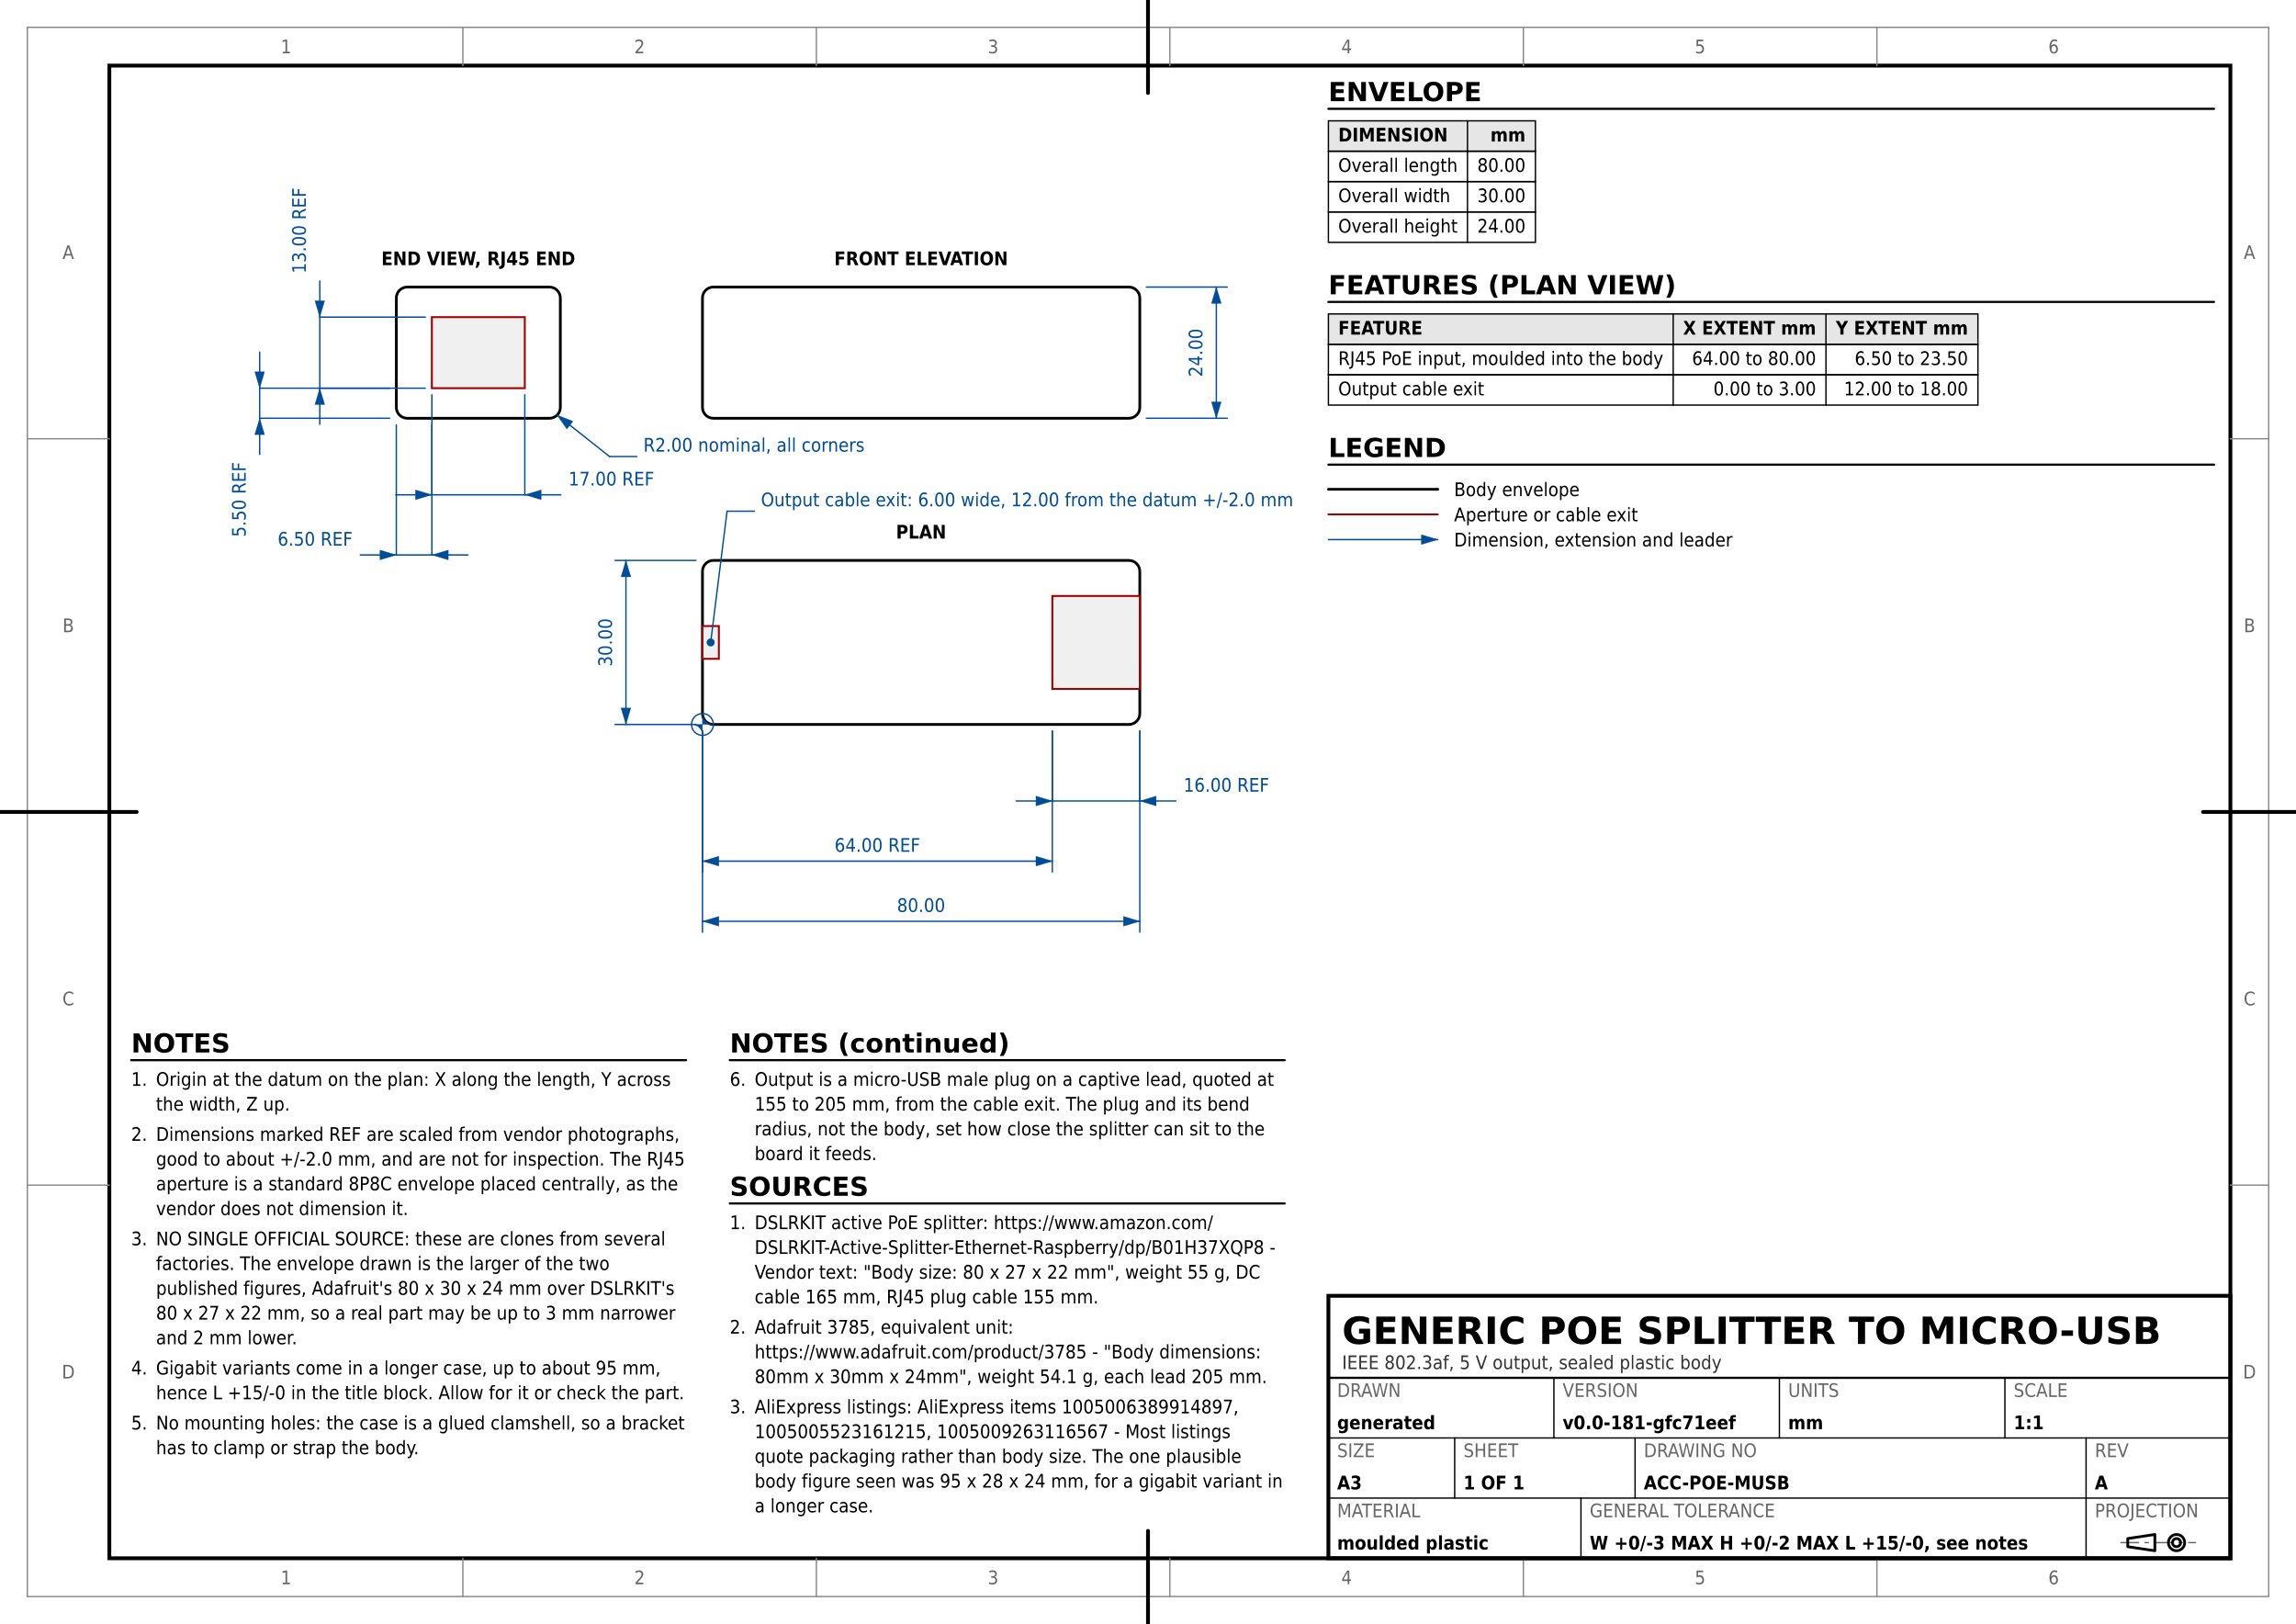
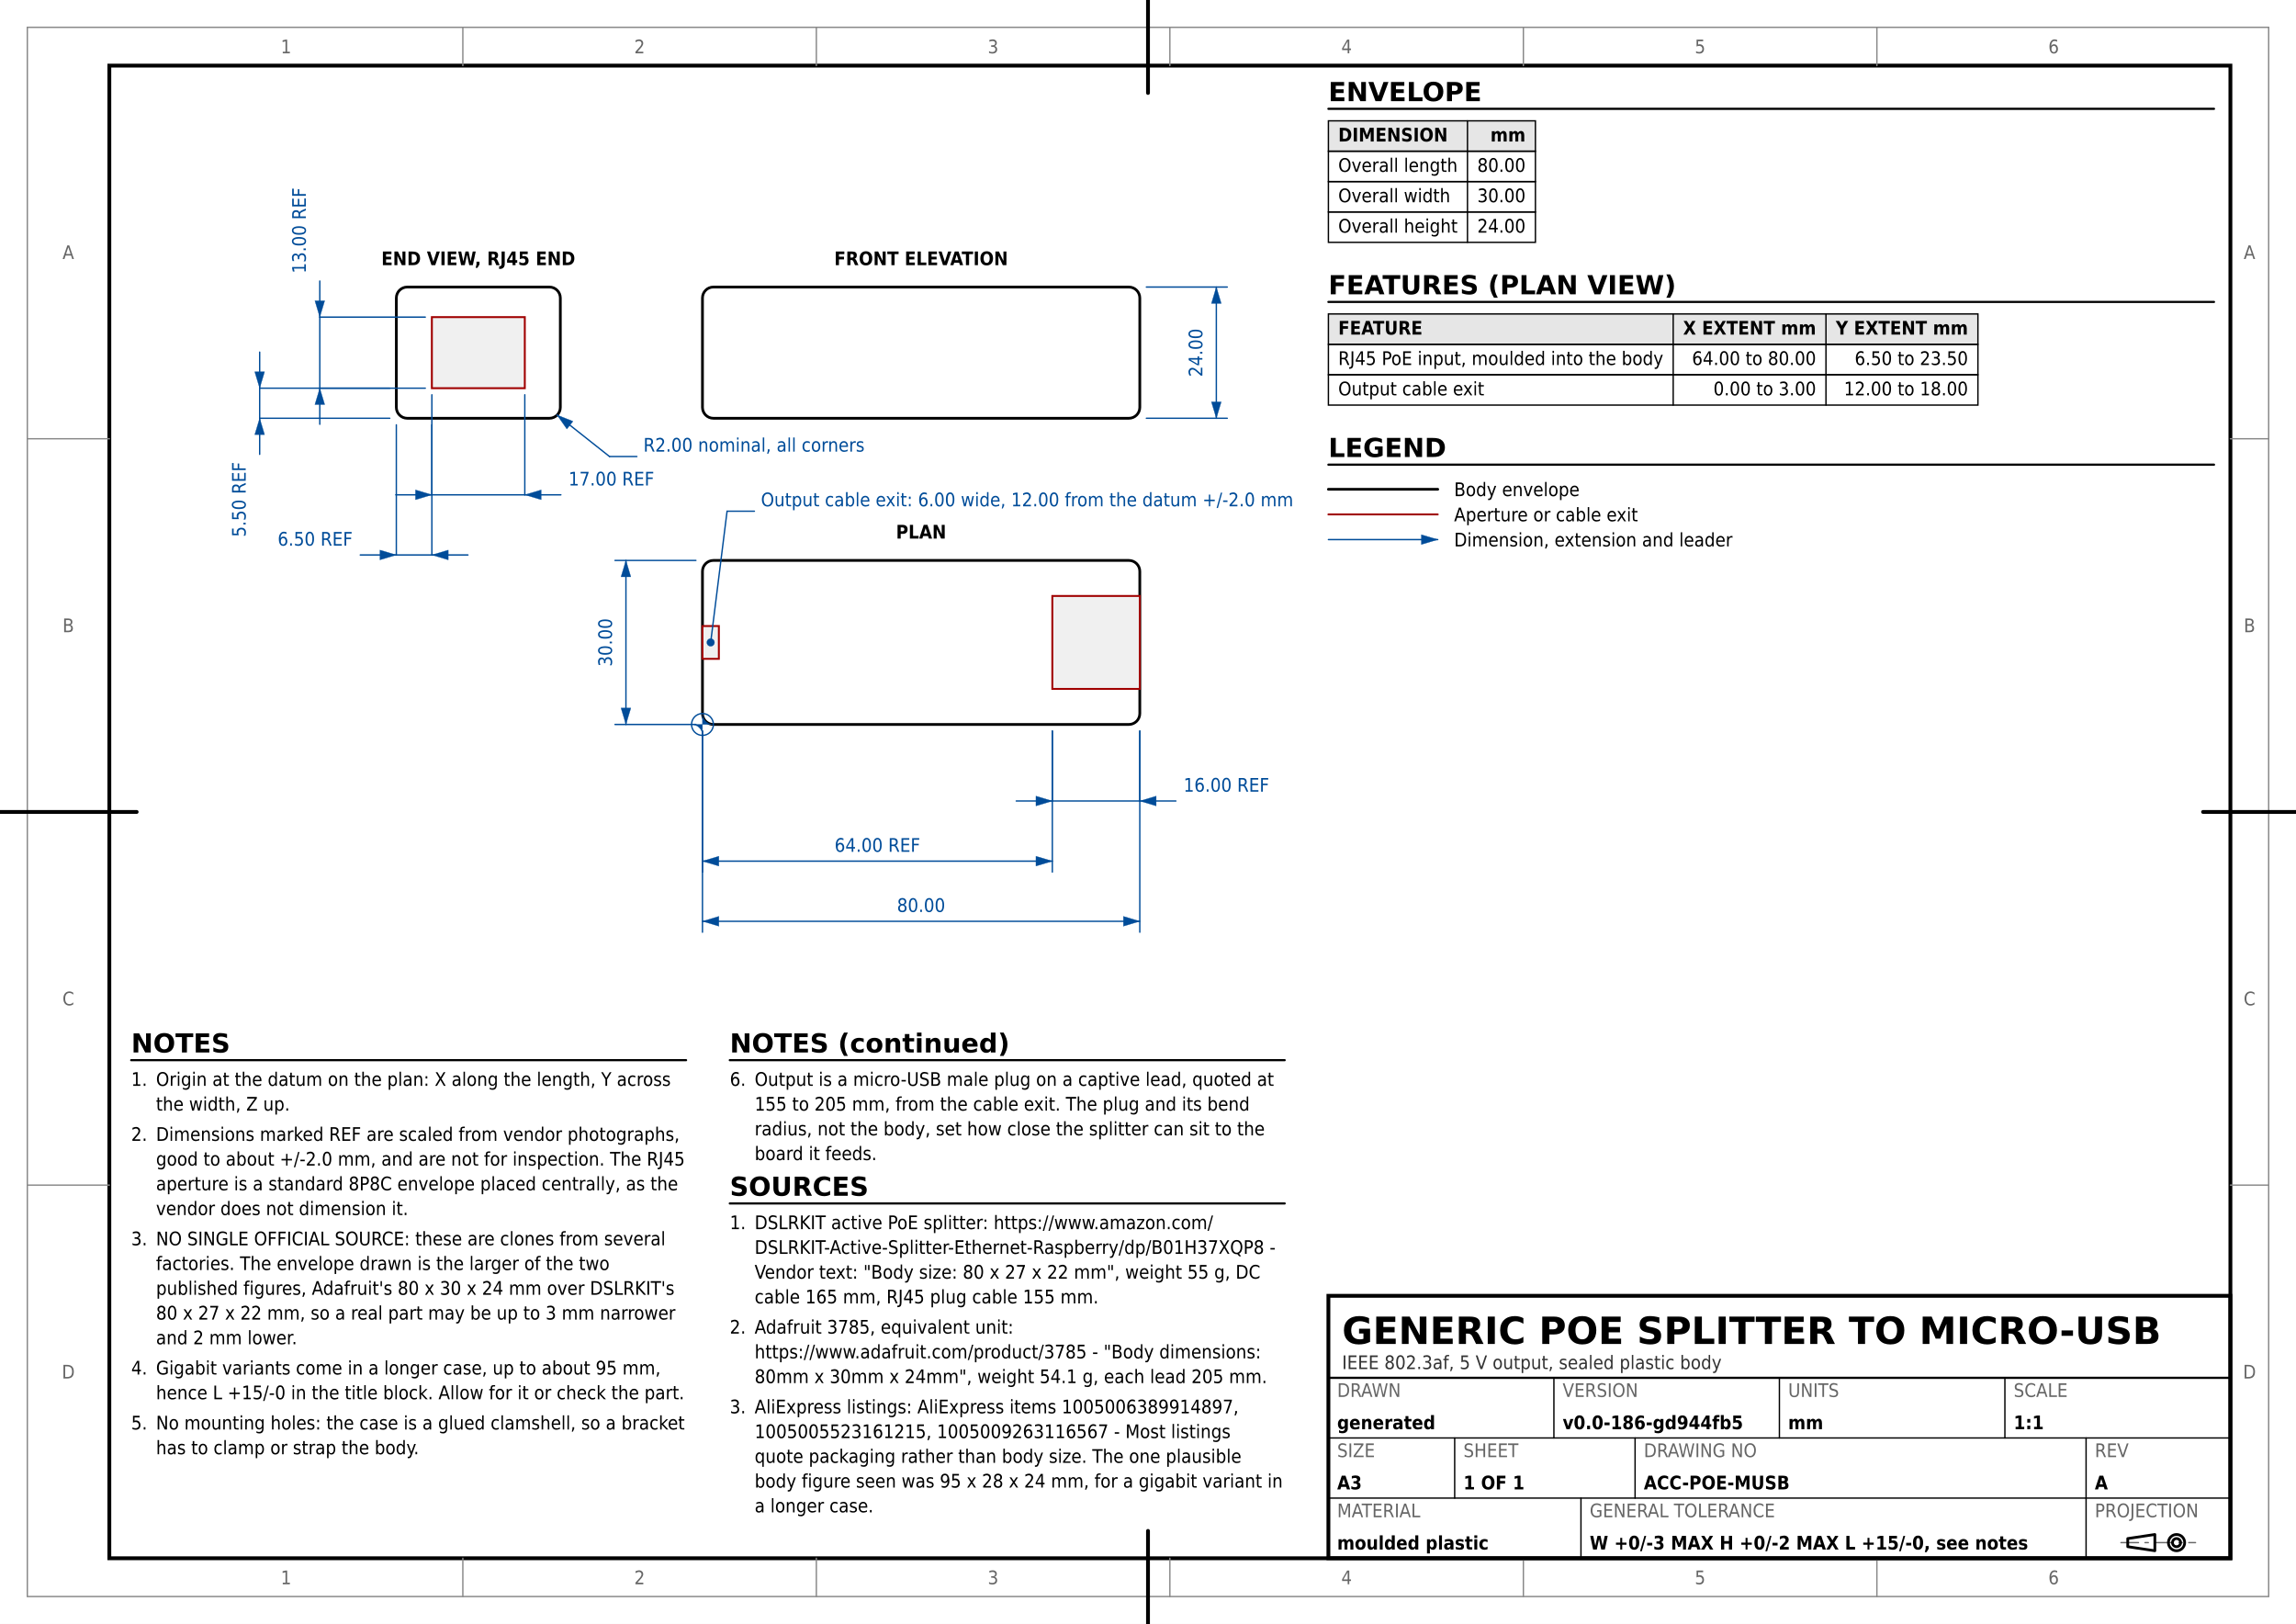
<svg xmlns="http://www.w3.org/2000/svg" version="1.1" width="420mm" height="297mm" viewBox="0 0 420 297">
  <rect width="100%" height="100%" fill="#ffffff" />
  <rect x="5" y="5" width="410" height="287" fill="none" stroke="#888888" stroke-width="0.25" />
  <rect x="20" y="12" width="388" height="273" fill="none" stroke="#000000" stroke-width="0.7" />
  <text x="52.333" y="289.75" font-family="DejaVu Sans Condensed, DejaVu Sans, Liberation Sans, sans-serif" font-size="3.429" fill="#666666" text-anchor="middle">1</text>
  <text x="52.333" y="9.75" font-family="DejaVu Sans Condensed, DejaVu Sans, Liberation Sans, sans-serif" font-size="3.429" fill="#666666" text-anchor="middle">1</text>
  <line x1="84.667" y1="292" x2="84.667" y2="285" stroke="#888888" stroke-width="0.25" stroke-linecap="round" />
  <line x1="84.667" y1="12" x2="84.667" y2="5" stroke="#888888" stroke-width="0.25" stroke-linecap="round" />
  <text x="117" y="289.75" font-family="DejaVu Sans Condensed, DejaVu Sans, Liberation Sans, sans-serif" font-size="3.429" fill="#666666" text-anchor="middle">2</text>
  <text x="117" y="9.75" font-family="DejaVu Sans Condensed, DejaVu Sans, Liberation Sans, sans-serif" font-size="3.429" fill="#666666" text-anchor="middle">2</text>
  <line x1="149.333" y1="292" x2="149.333" y2="285" stroke="#888888" stroke-width="0.25" stroke-linecap="round" />
  <line x1="149.333" y1="12" x2="149.333" y2="5" stroke="#888888" stroke-width="0.25" stroke-linecap="round" />
  <text x="181.667" y="289.75" font-family="DejaVu Sans Condensed, DejaVu Sans, Liberation Sans, sans-serif" font-size="3.429" fill="#666666" text-anchor="middle">3</text>
  <text x="181.667" y="9.75" font-family="DejaVu Sans Condensed, DejaVu Sans, Liberation Sans, sans-serif" font-size="3.429" fill="#666666" text-anchor="middle">3</text>
  <line x1="214" y1="292" x2="214" y2="285" stroke="#888888" stroke-width="0.25" stroke-linecap="round" />
  <line x1="214" y1="12" x2="214" y2="5" stroke="#888888" stroke-width="0.25" stroke-linecap="round" />
  <text x="246.333" y="289.75" font-family="DejaVu Sans Condensed, DejaVu Sans, Liberation Sans, sans-serif" font-size="3.429" fill="#666666" text-anchor="middle">4</text>
  <text x="246.333" y="9.75" font-family="DejaVu Sans Condensed, DejaVu Sans, Liberation Sans, sans-serif" font-size="3.429" fill="#666666" text-anchor="middle">4</text>
  <line x1="278.667" y1="292" x2="278.667" y2="285" stroke="#888888" stroke-width="0.25" stroke-linecap="round" />
  <line x1="278.667" y1="12" x2="278.667" y2="5" stroke="#888888" stroke-width="0.25" stroke-linecap="round" />
  <text x="311" y="289.75" font-family="DejaVu Sans Condensed, DejaVu Sans, Liberation Sans, sans-serif" font-size="3.429" fill="#666666" text-anchor="middle">5</text>
  <text x="311" y="9.75" font-family="DejaVu Sans Condensed, DejaVu Sans, Liberation Sans, sans-serif" font-size="3.429" fill="#666666" text-anchor="middle">5</text>
  <line x1="343.333" y1="292" x2="343.333" y2="285" stroke="#888888" stroke-width="0.25" stroke-linecap="round" />
  <line x1="343.333" y1="12" x2="343.333" y2="5" stroke="#888888" stroke-width="0.25" stroke-linecap="round" />
  <text x="375.667" y="289.75" font-family="DejaVu Sans Condensed, DejaVu Sans, Liberation Sans, sans-serif" font-size="3.429" fill="#666666" text-anchor="middle">6</text>
  <text x="375.667" y="9.75" font-family="DejaVu Sans Condensed, DejaVu Sans, Liberation Sans, sans-serif" font-size="3.429" fill="#666666" text-anchor="middle">6</text>
  <text x="12.5" y="252.125" font-family="DejaVu Sans Condensed, DejaVu Sans, Liberation Sans, sans-serif" font-size="3.429" fill="#666666" text-anchor="middle">D</text>
  <text x="411.5" y="252.125" font-family="DejaVu Sans Condensed, DejaVu Sans, Liberation Sans, sans-serif" font-size="3.429" fill="#666666" text-anchor="middle">D</text>
  <line x1="5" y1="216.75" x2="20" y2="216.75" stroke="#888888" stroke-width="0.25" stroke-linecap="round" />
  <line x1="408" y1="216.75" x2="415" y2="216.75" stroke="#888888" stroke-width="0.25" stroke-linecap="round" />
  <text x="12.5" y="183.875" font-family="DejaVu Sans Condensed, DejaVu Sans, Liberation Sans, sans-serif" font-size="3.429" fill="#666666" text-anchor="middle">C</text>
  <text x="411.5" y="183.875" font-family="DejaVu Sans Condensed, DejaVu Sans, Liberation Sans, sans-serif" font-size="3.429" fill="#666666" text-anchor="middle">C</text>
  <line x1="5" y1="148.5" x2="20" y2="148.5" stroke="#888888" stroke-width="0.25" stroke-linecap="round" />
  <line x1="408" y1="148.5" x2="415" y2="148.5" stroke="#888888" stroke-width="0.25" stroke-linecap="round" />
  <text x="12.5" y="115.625" font-family="DejaVu Sans Condensed, DejaVu Sans, Liberation Sans, sans-serif" font-size="3.429" fill="#666666" text-anchor="middle">B</text>
  <text x="411.5" y="115.625" font-family="DejaVu Sans Condensed, DejaVu Sans, Liberation Sans, sans-serif" font-size="3.429" fill="#666666" text-anchor="middle">B</text>
  <line x1="5" y1="80.25" x2="20" y2="80.25" stroke="#888888" stroke-width="0.25" stroke-linecap="round" />
  <line x1="408" y1="80.25" x2="415" y2="80.25" stroke="#888888" stroke-width="0.25" stroke-linecap="round" />
  <text x="12.5" y="47.375" font-family="DejaVu Sans Condensed, DejaVu Sans, Liberation Sans, sans-serif" font-size="3.429" fill="#666666" text-anchor="middle">A</text>
  <text x="411.5" y="47.375" font-family="DejaVu Sans Condensed, DejaVu Sans, Liberation Sans, sans-serif" font-size="3.429" fill="#666666" text-anchor="middle">A</text>
  <line x1="210" y1="297" x2="210" y2="280" stroke="#000000" stroke-width="0.7" stroke-linecap="round" />
  <line x1="210" y1="17" x2="210" y2="0" stroke="#000000" stroke-width="0.7" stroke-linecap="round" />
  <line x1="0" y1="148.5" x2="25" y2="148.5" stroke="#000000" stroke-width="0.7" stroke-linecap="round" />
  <line x1="403" y1="148.5" x2="420" y2="148.5" stroke="#000000" stroke-width="0.7" stroke-linecap="round" />
  <rect x="128.5" y="52.5" width="80" height="24" fill="none" stroke="#000000" stroke-width="0.5" rx="2" ry="2" />
  <rect x="128.5" y="102.5" width="80" height="30" fill="none" stroke="#000000" stroke-width="0.5" rx="2" ry="2" />
  <rect x="72.5" y="52.5" width="30" height="24" fill="none" stroke="#000000" stroke-width="0.5" rx="2" ry="2" />
  <text x="168.5" y="48.5" font-family="DejaVu Sans Condensed, DejaVu Sans, Liberation Sans, sans-serif" font-size="3.429" fill="#000000" text-anchor="middle" font-weight="bold">FRONT ELEVATION</text>
  <text x="168.5" y="98.5" font-family="DejaVu Sans Condensed, DejaVu Sans, Liberation Sans, sans-serif" font-size="3.429" fill="#000000" text-anchor="middle" font-weight="bold">PLAN</text>
  <text x="87.5" y="48.5" font-family="DejaVu Sans Condensed, DejaVu Sans, Liberation Sans, sans-serif" font-size="3.429" fill="#000000" text-anchor="middle" font-weight="bold">END VIEW, RJ45 END</text>
  <rect x="192.5" y="109" width="16" height="17" fill="#f0f0f0" stroke="#a00000" stroke-width="0.35" />
  <rect x="79" y="58" width="17" height="13" fill="#f0f0f0" stroke="#a00000" stroke-width="0.35" />
  <line x1="79" y1="72.2" x2="79" y2="90.5" stroke="#004c99" stroke-width="0.25" stroke-linecap="round" />
  <line x1="96" y1="72.2" x2="96" y2="90.5" stroke="#004c99" stroke-width="0.25" stroke-linecap="round" />
  <line x1="79" y1="90.5" x2="96" y2="90.5" stroke="#004c99" stroke-width="0.25" stroke-linecap="round" />
  <polygon points="79,90.5 76,89.6 76,91.4" fill="#004c99" stroke="#004c99" stroke-width="0.05" stroke-linejoin="round" />
  <polygon points="96,90.5 99,91.4 99,89.6" fill="#004c99" stroke="#004c99" stroke-width="0.05" stroke-linejoin="round" />
  <line x1="72.4" y1="90.5" x2="79" y2="90.5" stroke="#004c99" stroke-width="0.25" stroke-linecap="round" />
  <line x1="96" y1="90.5" x2="102.6" y2="90.5" stroke="#004c99" stroke-width="0.25" stroke-linecap="round" />
  <text x="104" y="88.791" font-family="DejaVu Sans Condensed, DejaVu Sans, Liberation Sans, sans-serif" font-size="3.429" fill="#004c99" text-anchor="start">17.00 REF</text>
  <line x1="72.5" y1="77.7" x2="72.5" y2="101.5" stroke="#004c99" stroke-width="0.25" stroke-linecap="round" />
  <line x1="79" y1="77.7" x2="79" y2="101.5" stroke="#004c99" stroke-width="0.25" stroke-linecap="round" />
  <line x1="72.5" y1="101.5" x2="79" y2="101.5" stroke="#004c99" stroke-width="0.25" stroke-linecap="round" />
  <polygon points="72.5,101.5 69.5,100.6 69.5,102.4" fill="#004c99" stroke="#004c99" stroke-width="0.05" stroke-linejoin="round" />
  <polygon points="79,101.5 82,102.4 82,100.6" fill="#004c99" stroke="#004c99" stroke-width="0.05" stroke-linejoin="round" />
  <line x1="65.9" y1="101.5" x2="72.5" y2="101.5" stroke="#004c99" stroke-width="0.25" stroke-linecap="round" />
  <line x1="79" y1="101.5" x2="85.6" y2="101.5" stroke="#004c99" stroke-width="0.25" stroke-linecap="round" />
  <text x="64.5" y="99.791" font-family="DejaVu Sans Condensed, DejaVu Sans, Liberation Sans, sans-serif" font-size="3.429" fill="#004c99" text-anchor="end">6.50 REF</text>
  <line x1="77.8" y1="71" x2="58.5" y2="71" stroke="#004c99" stroke-width="0.25" stroke-linecap="round" />
  <line x1="77.8" y1="58" x2="58.5" y2="58" stroke="#004c99" stroke-width="0.25" stroke-linecap="round" />
  <line x1="58.5" y1="71" x2="58.5" y2="58" stroke="#004c99" stroke-width="0.25" stroke-linecap="round" />
  <polygon points="58.5,71 57.6,74 59.4,74" fill="#004c99" stroke="#004c99" stroke-width="0.05" stroke-linejoin="round" />
  <polygon points="58.5,58 59.4,55 57.6,55" fill="#004c99" stroke="#004c99" stroke-width="0.05" stroke-linejoin="round" />
  <line x1="58.5" y1="77.6" x2="58.5" y2="71" stroke="#004c99" stroke-width="0.25" stroke-linecap="round" />
  <line x1="58.5" y1="58" x2="58.5" y2="51.4" stroke="#004c99" stroke-width="0.25" stroke-linecap="round" />
  <text x="55.945" y="50" font-family="DejaVu Sans Condensed, DejaVu Sans, Liberation Sans, sans-serif" font-size="3.429" fill="#004c99" text-anchor="start" transform="rotate(-90 55.9453 50)">13.00 REF</text>
  <line x1="71.3" y1="76.5" x2="47.5" y2="76.5" stroke="#004c99" stroke-width="0.25" stroke-linecap="round" />
  <line x1="71.3" y1="71" x2="47.5" y2="71" stroke="#004c99" stroke-width="0.25" stroke-linecap="round" />
  <line x1="47.5" y1="76.5" x2="47.5" y2="71" stroke="#004c99" stroke-width="0.25" stroke-linecap="round" />
  <polygon points="47.5,76.5 46.6,79.5 48.4,79.5" fill="#004c99" stroke="#004c99" stroke-width="0.05" stroke-linejoin="round" />
  <polygon points="47.5,71 48.4,68 46.6,68" fill="#004c99" stroke="#004c99" stroke-width="0.05" stroke-linejoin="round" />
  <line x1="47.5" y1="83.1" x2="47.5" y2="76.5" stroke="#004c99" stroke-width="0.25" stroke-linecap="round" />
  <line x1="47.5" y1="71" x2="47.5" y2="64.4" stroke="#004c99" stroke-width="0.25" stroke-linecap="round" />
  <text x="44.945" y="84.5" font-family="DejaVu Sans Condensed, DejaVu Sans, Liberation Sans, sans-serif" font-size="3.429" fill="#004c99" text-anchor="end" transform="rotate(-90 44.9453 84.5)">5.50 REF</text>
  <line x1="192.5" y1="133.7" x2="192.5" y2="146.5" stroke="#004c99" stroke-width="0.25" stroke-linecap="round" />
  <line x1="208.5" y1="133.7" x2="208.5" y2="146.5" stroke="#004c99" stroke-width="0.25" stroke-linecap="round" />
  <line x1="192.5" y1="146.5" x2="208.5" y2="146.5" stroke="#004c99" stroke-width="0.25" stroke-linecap="round" />
  <polygon points="192.5,146.5 189.5,145.6 189.5,147.4" fill="#004c99" stroke="#004c99" stroke-width="0.05" stroke-linejoin="round" />
  <polygon points="208.5,146.5 211.5,147.4 211.5,145.6" fill="#004c99" stroke="#004c99" stroke-width="0.05" stroke-linejoin="round" />
  <line x1="185.9" y1="146.5" x2="192.5" y2="146.5" stroke="#004c99" stroke-width="0.25" stroke-linecap="round" />
  <line x1="208.5" y1="146.5" x2="215.1" y2="146.5" stroke="#004c99" stroke-width="0.25" stroke-linecap="round" />
  <text x="216.5" y="144.791" font-family="DejaVu Sans Condensed, DejaVu Sans, Liberation Sans, sans-serif" font-size="3.429" fill="#004c99" text-anchor="start">16.00 REF</text>
  <line x1="128.5" y1="133.7" x2="128.5" y2="159.5" stroke="#004c99" stroke-width="0.25" stroke-linecap="round" />
  <line x1="192.5" y1="133.7" x2="192.5" y2="159.5" stroke="#004c99" stroke-width="0.25" stroke-linecap="round" />
  <line x1="128.5" y1="157.5" x2="192.5" y2="157.5" stroke="#004c99" stroke-width="0.25" stroke-linecap="round" />
  <polygon points="128.5,157.5 131.5,158.4 131.5,156.6" fill="#004c99" stroke="#004c99" stroke-width="0.05" stroke-linejoin="round" />
  <polygon points="192.5,157.5 189.5,156.6 189.5,158.4" fill="#004c99" stroke="#004c99" stroke-width="0.05" stroke-linejoin="round" />
  <text x="160.5" y="155.791" font-family="DejaVu Sans Condensed, DejaVu Sans, Liberation Sans, sans-serif" font-size="3.429" fill="#004c99" text-anchor="middle">64.00 REF</text>
  <rect x="128.5" y="114.5" width="3" height="6" fill="#f0f0f0" stroke="#a00000" stroke-width="0.35" />
  <circle cx="130" cy="117.5" r="0.7" fill="#004c99" stroke="#004c99" stroke-width="0.05" />
  <line x1="130" y1="117.5" x2="133" y2="93.5" stroke="#004c99" stroke-width="0.25" stroke-linecap="round" />
  <line x1="133" y1="93.5" x2="138" y2="93.5" stroke="#004c99" stroke-width="0.25" stroke-linecap="round" />
  <text x="139.2" y="92.6" font-family="DejaVu Sans Condensed, DejaVu Sans, Liberation Sans, sans-serif" font-size="3.429" fill="#004c99" text-anchor="start">Output cable exit: 6.00 wide, 12.00 from the datum +/-2.0 mm</text>
  <line x1="128.5" y1="133.7" x2="128.5" y2="170.5" stroke="#004c99" stroke-width="0.25" stroke-linecap="round" />
  <line x1="208.5" y1="133.7" x2="208.5" y2="170.5" stroke="#004c99" stroke-width="0.25" stroke-linecap="round" />
  <line x1="128.5" y1="168.5" x2="208.5" y2="168.5" stroke="#004c99" stroke-width="0.25" stroke-linecap="round" />
  <polygon points="128.5,168.5 131.5,169.4 131.5,167.6" fill="#004c99" stroke="#004c99" stroke-width="0.05" stroke-linejoin="round" />
  <polygon points="208.5,168.5 205.5,167.6 205.5,169.4" fill="#004c99" stroke="#004c99" stroke-width="0.05" stroke-linejoin="round" />
  <text x="168.5" y="166.791" font-family="DejaVu Sans Condensed, DejaVu Sans, Liberation Sans, sans-serif" font-size="3.429" fill="#004c99" text-anchor="middle">80.00</text>
  <line x1="127.3" y1="132.5" x2="112.5" y2="132.5" stroke="#004c99" stroke-width="0.25" stroke-linecap="round" />
  <line x1="127.3" y1="102.5" x2="112.5" y2="102.5" stroke="#004c99" stroke-width="0.25" stroke-linecap="round" />
  <line x1="114.5" y1="132.5" x2="114.5" y2="102.5" stroke="#004c99" stroke-width="0.25" stroke-linecap="round" />
  <polygon points="114.5,132.5 115.4,129.5 113.6,129.5" fill="#004c99" stroke="#004c99" stroke-width="0.05" stroke-linejoin="round" />
  <polygon points="114.5,102.5 113.6,105.5 115.4,105.5" fill="#004c99" stroke="#004c99" stroke-width="0.05" stroke-linejoin="round" />
  <text x="111.945" y="117.5" font-family="DejaVu Sans Condensed, DejaVu Sans, Liberation Sans, sans-serif" font-size="3.429" fill="#004c99" text-anchor="middle" transform="rotate(-90 111.9453 117.5)">30.00</text>
  <line x1="209.7" y1="76.5" x2="224.5" y2="76.5" stroke="#004c99" stroke-width="0.25" stroke-linecap="round" />
  <line x1="209.7" y1="52.5" x2="224.5" y2="52.5" stroke="#004c99" stroke-width="0.25" stroke-linecap="round" />
  <line x1="222.5" y1="76.5" x2="222.5" y2="52.5" stroke="#004c99" stroke-width="0.25" stroke-linecap="round" />
  <polygon points="222.5,76.5 223.4,73.5 221.6,73.5" fill="#004c99" stroke="#004c99" stroke-width="0.05" stroke-linejoin="round" />
  <polygon points="222.5,52.5 221.6,55.5 223.4,55.5" fill="#004c99" stroke="#004c99" stroke-width="0.05" stroke-linejoin="round" />
  <text x="219.945" y="64.5" font-family="DejaVu Sans Condensed, DejaVu Sans, Liberation Sans, sans-serif" font-size="3.429" fill="#004c99" text-anchor="middle" transform="rotate(-90 219.9453 64.5)">24.00</text>
  <polygon points="101.9,75.9 103.694,78.468 104.811,77.056" fill="#004c99" stroke="#004c99" stroke-width="0.05" stroke-linejoin="round" />
  <line x1="101.9" y1="75.9" x2="111.5" y2="83.5" stroke="#004c99" stroke-width="0.25" stroke-linecap="round" />
  <line x1="111.5" y1="83.5" x2="116.5" y2="83.5" stroke="#004c99" stroke-width="0.25" stroke-linecap="round" />
  <text x="117.7" y="82.6" font-family="DejaVu Sans Condensed, DejaVu Sans, Liberation Sans, sans-serif" font-size="3.429" fill="#004c99" text-anchor="start">R2.00 nominal, all corners</text>
  <circle cx="128.5" cy="132.5" r="2" fill="none" stroke="#004c99" stroke-width="0.25" />
  <path d="M 128.5 132.5 L 130.5 132.5 A 2.0 2.0 0 0 1 128.5 130.5 Z" fill="#004c99" stroke="#004c99" stroke-width="0.05" stroke-linejoin="round" stroke-linecap="round" />
  <path d="M 128.5 132.5 L 126.5 132.5 A 2.0 2.0 0 0 1 128.5 134.5 Z" fill="#004c99" stroke="#004c99" stroke-width="0.05" stroke-linejoin="round" stroke-linecap="round" />
  <text x="243" y="18.5" font-family="DejaVu Sans, Liberation Sans, sans-serif" font-size="4.801" fill="#000000" text-anchor="start" font-weight="bold">ENVELOPE</text>
  <line x1="243" y1="19.9" x2="405" y2="19.9" stroke="#000000" stroke-width="0.4" stroke-linecap="round" />
  <rect x="243" y="22.1" width="37.87" height="5.556" fill="#e6e6e6" stroke="#000000" stroke-width="0.25" />
  <text x="244.8" y="25.878" font-family="DejaVu Sans Condensed, DejaVu Sans, Liberation Sans, sans-serif" font-size="3.429" fill="#000000" text-anchor="start" font-weight="bold">DIMENSION</text>
  <text x="279.07" y="25.878" font-family="DejaVu Sans Condensed, DejaVu Sans, Liberation Sans, sans-serif" font-size="3.429" fill="#000000" text-anchor="end" font-weight="bold">mm</text>
  <rect x="243" y="27.656" width="37.87" height="5.556" fill="none" stroke="#000000" stroke-width="0.25" />
  <text x="244.8" y="31.433" font-family="DejaVu Sans Condensed, DejaVu Sans, Liberation Sans, sans-serif" font-size="3.429" fill="#000000" text-anchor="start">Overall length</text>
  <text x="279.07" y="31.433" font-family="DejaVu Sans Condensed, DejaVu Sans, Liberation Sans, sans-serif" font-size="3.429" fill="#000000" text-anchor="end">80.00</text>
  <rect x="243" y="33.211" width="37.87" height="5.556" fill="none" stroke="#000000" stroke-width="0.25" />
  <text x="244.8" y="36.989" font-family="DejaVu Sans Condensed, DejaVu Sans, Liberation Sans, sans-serif" font-size="3.429" fill="#000000" text-anchor="start">Overall width</text>
  <text x="279.07" y="36.989" font-family="DejaVu Sans Condensed, DejaVu Sans, Liberation Sans, sans-serif" font-size="3.429" fill="#000000" text-anchor="end">30.00</text>
  <rect x="243" y="38.767" width="37.87" height="5.556" fill="none" stroke="#000000" stroke-width="0.25" />
  <text x="244.8" y="42.544" font-family="DejaVu Sans Condensed, DejaVu Sans, Liberation Sans, sans-serif" font-size="3.429" fill="#000000" text-anchor="start">Overall height</text>
  <text x="279.07" y="42.544" font-family="DejaVu Sans Condensed, DejaVu Sans, Liberation Sans, sans-serif" font-size="3.429" fill="#000000" text-anchor="end">24.00</text>
  <line x1="268.441" y1="22.1" x2="268.441" y2="44.322" stroke="#000000" stroke-width="0.25" stroke-linecap="round" />
  <text x="243" y="53.822" font-family="DejaVu Sans, Liberation Sans, sans-serif" font-size="4.801" fill="#000000" text-anchor="start" font-weight="bold">FEATURES (PLAN VIEW)</text>
  <line x1="243" y1="55.222" x2="405" y2="55.222" stroke="#000000" stroke-width="0.4" stroke-linecap="round" />
  <rect x="243" y="57.422" width="118.816" height="5.556" fill="#e6e6e6" stroke="#000000" stroke-width="0.25" />
  <text x="244.8" y="61.2" font-family="DejaVu Sans Condensed, DejaVu Sans, Liberation Sans, sans-serif" font-size="3.429" fill="#000000" text-anchor="start" font-weight="bold">FEATURE</text>
  <text x="332.218" y="61.2" font-family="DejaVu Sans Condensed, DejaVu Sans, Liberation Sans, sans-serif" font-size="3.429" fill="#000000" text-anchor="end" font-weight="bold">X EXTENT mm</text>
  <text x="360.016" y="61.2" font-family="DejaVu Sans Condensed, DejaVu Sans, Liberation Sans, sans-serif" font-size="3.429" fill="#000000" text-anchor="end" font-weight="bold">Y EXTENT mm</text>
  <rect x="243" y="62.978" width="118.816" height="5.556" fill="none" stroke="#000000" stroke-width="0.25" />
  <text x="244.8" y="66.756" font-family="DejaVu Sans Condensed, DejaVu Sans, Liberation Sans, sans-serif" font-size="3.429" fill="#000000" text-anchor="start">RJ45 PoE input, moulded into the body</text>
  <text x="332.218" y="66.756" font-family="DejaVu Sans Condensed, DejaVu Sans, Liberation Sans, sans-serif" font-size="3.429" fill="#000000" text-anchor="end">64.00 to 80.00</text>
  <text x="360.016" y="66.756" font-family="DejaVu Sans Condensed, DejaVu Sans, Liberation Sans, sans-serif" font-size="3.429" fill="#000000" text-anchor="end">6.50 to 23.50</text>
  <rect x="243" y="68.533" width="118.816" height="5.556" fill="none" stroke="#000000" stroke-width="0.25" />
  <text x="244.8" y="72.311" font-family="DejaVu Sans Condensed, DejaVu Sans, Liberation Sans, sans-serif" font-size="3.429" fill="#000000" text-anchor="start">Output cable exit</text>
  <text x="332.218" y="72.311" font-family="DejaVu Sans Condensed, DejaVu Sans, Liberation Sans, sans-serif" font-size="3.429" fill="#000000" text-anchor="end">0.00 to 3.00</text>
  <text x="360.016" y="72.311" font-family="DejaVu Sans Condensed, DejaVu Sans, Liberation Sans, sans-serif" font-size="3.429" fill="#000000" text-anchor="end">12.00 to 18.00</text>
  <line x1="306.074" y1="57.422" x2="306.074" y2="74.089" stroke="#000000" stroke-width="0.25" stroke-linecap="round" />
  <line x1="334.018" y1="57.422" x2="334.018" y2="74.089" stroke="#000000" stroke-width="0.25" stroke-linecap="round" />
  <text x="243" y="83.589" font-family="DejaVu Sans, Liberation Sans, sans-serif" font-size="4.801" fill="#000000" text-anchor="start" font-weight="bold">LEGEND</text>
  <line x1="243" y1="84.989" x2="405" y2="84.989" stroke="#000000" stroke-width="0.4" stroke-linecap="round" />
  <line x1="243" y1="89.489" x2="263" y2="89.489" stroke="#000000" stroke-width="0.5" stroke-linecap="round" />
  <text x="266" y="90.739" font-family="DejaVu Sans Condensed, DejaVu Sans, Liberation Sans, sans-serif" font-size="3.429" fill="#000000" text-anchor="start">Body envelope</text>
  <line x1="243" y1="94.089" x2="263" y2="94.089" stroke="#a00000" stroke-width="0.35" stroke-linecap="round" />
  <text x="266" y="95.339" font-family="DejaVu Sans Condensed, DejaVu Sans, Liberation Sans, sans-serif" font-size="3.429" fill="#000000" text-anchor="start">Aperture or cable exit</text>
  <line x1="243" y1="98.689" x2="263" y2="98.689" stroke="#004c99" stroke-width="0.25" stroke-linecap="round" />
  <polygon points="263,98.689 260,97.789 260,99.589" fill="#004c99" stroke="#004c99" stroke-width="0.05" stroke-linejoin="round" />
  <text x="266" y="99.939" font-family="DejaVu Sans Condensed, DejaVu Sans, Liberation Sans, sans-serif" font-size="3.429" fill="#000000" text-anchor="start">Dimension, extension and leader</text>
  <text x="24" y="192.5" font-family="DejaVu Sans, Liberation Sans, sans-serif" font-size="4.801" fill="#000000" text-anchor="start" font-weight="bold">NOTES</text>
  <line x1="24" y1="193.9" x2="125.5" y2="193.9" stroke="#000000" stroke-width="0.4" stroke-linecap="round" />
  <text x="24" y="198.6" font-family="DejaVu Sans Condensed, DejaVu Sans, Liberation Sans, sans-serif" font-size="3.429" fill="#000000" text-anchor="start">1.</text>
  <text x="28.542" y="198.6" font-family="DejaVu Sans Condensed, DejaVu Sans, Liberation Sans, sans-serif" font-size="3.429" fill="#000000" text-anchor="start">Origin at the datum on the plan: X along the length, Y across</text>
  <text x="28.542" y="203.127" font-family="DejaVu Sans Condensed, DejaVu Sans, Liberation Sans, sans-serif" font-size="3.429" fill="#000000" text-anchor="start">the width, Z up.</text>
  <text x="24" y="208.654" font-family="DejaVu Sans Condensed, DejaVu Sans, Liberation Sans, sans-serif" font-size="3.429" fill="#000000" text-anchor="start">2.</text>
  <text x="28.542" y="208.654" font-family="DejaVu Sans Condensed, DejaVu Sans, Liberation Sans, sans-serif" font-size="3.429" fill="#000000" text-anchor="start">Dimensions marked REF are scaled from vendor photographs,</text>
  <text x="28.542" y="213.18" font-family="DejaVu Sans Condensed, DejaVu Sans, Liberation Sans, sans-serif" font-size="3.429" fill="#000000" text-anchor="start">good to about +/-2.0 mm, and are not for inspection. The RJ45</text>
  <text x="28.542" y="217.707" font-family="DejaVu Sans Condensed, DejaVu Sans, Liberation Sans, sans-serif" font-size="3.429" fill="#000000" text-anchor="start">aperture is a standard 8P8C envelope placed centrally, as the</text>
  <text x="28.542" y="222.234" font-family="DejaVu Sans Condensed, DejaVu Sans, Liberation Sans, sans-serif" font-size="3.429" fill="#000000" text-anchor="start">vendor does not dimension it.</text>
  <text x="24" y="227.761" font-family="DejaVu Sans Condensed, DejaVu Sans, Liberation Sans, sans-serif" font-size="3.429" fill="#000000" text-anchor="start">3.</text>
  <text x="28.542" y="227.761" font-family="DejaVu Sans Condensed, DejaVu Sans, Liberation Sans, sans-serif" font-size="3.429" fill="#000000" text-anchor="start">NO SINGLE OFFICIAL SOURCE: these are clones from several</text>
  <text x="28.542" y="232.287" font-family="DejaVu Sans Condensed, DejaVu Sans, Liberation Sans, sans-serif" font-size="3.429" fill="#000000" text-anchor="start">factories. The envelope drawn is the larger of the two</text>
  <text x="28.542" y="236.814" font-family="DejaVu Sans Condensed, DejaVu Sans, Liberation Sans, sans-serif" font-size="3.429" fill="#000000" text-anchor="start">published figures, Adafruit's 80 x 30 x 24 mm over DSLRKIT's</text>
  <text x="28.542" y="241.341" font-family="DejaVu Sans Condensed, DejaVu Sans, Liberation Sans, sans-serif" font-size="3.429" fill="#000000" text-anchor="start">80 x 27 x 22 mm, so a real part may be up to 3 mm narrower</text>
  <text x="28.542" y="245.868" font-family="DejaVu Sans Condensed, DejaVu Sans, Liberation Sans, sans-serif" font-size="3.429" fill="#000000" text-anchor="start">and 2 mm lower.</text>
  <text x="24" y="251.394" font-family="DejaVu Sans Condensed, DejaVu Sans, Liberation Sans, sans-serif" font-size="3.429" fill="#000000" text-anchor="start">4.</text>
  <text x="28.542" y="251.394" font-family="DejaVu Sans Condensed, DejaVu Sans, Liberation Sans, sans-serif" font-size="3.429" fill="#000000" text-anchor="start">Gigabit variants come in a longer case, up to about 95 mm,</text>
  <text x="28.542" y="255.921" font-family="DejaVu Sans Condensed, DejaVu Sans, Liberation Sans, sans-serif" font-size="3.429" fill="#000000" text-anchor="start">hence L +15/-0 in the title block. Allow for it or check the part.</text>
  <text x="24" y="261.448" font-family="DejaVu Sans Condensed, DejaVu Sans, Liberation Sans, sans-serif" font-size="3.429" fill="#000000" text-anchor="start">5.</text>
  <text x="28.542" y="261.448" font-family="DejaVu Sans Condensed, DejaVu Sans, Liberation Sans, sans-serif" font-size="3.429" fill="#000000" text-anchor="start">No mounting holes: the case is a glued clamshell, so a bracket</text>
  <text x="28.542" y="265.974" font-family="DejaVu Sans Condensed, DejaVu Sans, Liberation Sans, sans-serif" font-size="3.429" fill="#000000" text-anchor="start">has to clamp or strap the body.</text>
  <text x="133.5" y="192.5" font-family="DejaVu Sans, Liberation Sans, sans-serif" font-size="4.801" fill="#000000" text-anchor="start" font-weight="bold">NOTES (continued)</text>
  <line x1="133.5" y1="193.9" x2="235" y2="193.9" stroke="#000000" stroke-width="0.4" stroke-linecap="round" />
  <text x="133.5" y="198.6" font-family="DejaVu Sans Condensed, DejaVu Sans, Liberation Sans, sans-serif" font-size="3.429" fill="#000000" text-anchor="start">6.</text>
  <text x="138.042" y="198.6" font-family="DejaVu Sans Condensed, DejaVu Sans, Liberation Sans, sans-serif" font-size="3.429" fill="#000000" text-anchor="start">Output is a micro-USB male plug on a captive lead, quoted at</text>
  <text x="138.042" y="203.127" font-family="DejaVu Sans Condensed, DejaVu Sans, Liberation Sans, sans-serif" font-size="3.429" fill="#000000" text-anchor="start">155 to 205 mm, from the cable exit. The plug and its bend</text>
  <text x="138.042" y="207.654" font-family="DejaVu Sans Condensed, DejaVu Sans, Liberation Sans, sans-serif" font-size="3.429" fill="#000000" text-anchor="start">radius, not the body, set how close the splitter can sit to the</text>
  <text x="138.042" y="212.18" font-family="DejaVu Sans Condensed, DejaVu Sans, Liberation Sans, sans-serif" font-size="3.429" fill="#000000" text-anchor="start">board it feeds.</text>
  <text x="133.5" y="218.707" font-family="DejaVu Sans, Liberation Sans, sans-serif" font-size="4.801" fill="#000000" text-anchor="start" font-weight="bold">SOURCES</text>
  <line x1="133.5" y1="220.107" x2="235" y2="220.107" stroke="#000000" stroke-width="0.4" stroke-linecap="round" />
  <text x="133.5" y="224.807" font-family="DejaVu Sans Condensed, DejaVu Sans, Liberation Sans, sans-serif" font-size="3.429" fill="#000000" text-anchor="start">1.</text>
  <text x="138.042" y="224.807" font-family="DejaVu Sans Condensed, DejaVu Sans, Liberation Sans, sans-serif" font-size="3.429" fill="#000000" text-anchor="start">DSLRKIT active PoE splitter: https://www.amazon.com/</text>
  <text x="138.042" y="229.334" font-family="DejaVu Sans Condensed, DejaVu Sans, Liberation Sans, sans-serif" font-size="3.429" fill="#000000" text-anchor="start">DSLRKIT-Active-Splitter-Ethernet-Raspberry/dp/B01H37XQP8 -</text>
  <text x="138.042" y="233.861" font-family="DejaVu Sans Condensed, DejaVu Sans, Liberation Sans, sans-serif" font-size="3.429" fill="#000000" text-anchor="start">Vendor text: "Body size: 80 x 27 x 22 mm", weight 55 g, DC</text>
  <text x="138.042" y="238.387" font-family="DejaVu Sans Condensed, DejaVu Sans, Liberation Sans, sans-serif" font-size="3.429" fill="#000000" text-anchor="start">cable 165 mm, RJ45 plug cable 155 mm.</text>
  <text x="133.5" y="243.914" font-family="DejaVu Sans Condensed, DejaVu Sans, Liberation Sans, sans-serif" font-size="3.429" fill="#000000" text-anchor="start">2.</text>
  <text x="138.042" y="243.914" font-family="DejaVu Sans Condensed, DejaVu Sans, Liberation Sans, sans-serif" font-size="3.429" fill="#000000" text-anchor="start">Adafruit 3785, equivalent unit:</text>
  <text x="138.042" y="248.441" font-family="DejaVu Sans Condensed, DejaVu Sans, Liberation Sans, sans-serif" font-size="3.429" fill="#000000" text-anchor="start">https://www.adafruit.com/product/3785 - "Body dimensions:</text>
  <text x="138.042" y="252.968" font-family="DejaVu Sans Condensed, DejaVu Sans, Liberation Sans, sans-serif" font-size="3.429" fill="#000000" text-anchor="start">80mm x 30mm x 24mm", weight 54.1 g, each lead 205 mm.</text>
  <text x="133.5" y="258.494" font-family="DejaVu Sans Condensed, DejaVu Sans, Liberation Sans, sans-serif" font-size="3.429" fill="#000000" text-anchor="start">3.</text>
  <text x="138.042" y="258.494" font-family="DejaVu Sans Condensed, DejaVu Sans, Liberation Sans, sans-serif" font-size="3.429" fill="#000000" text-anchor="start">AliExpress listings: AliExpress items 1005006389914897,</text>
  <text x="138.042" y="263.021" font-family="DejaVu Sans Condensed, DejaVu Sans, Liberation Sans, sans-serif" font-size="3.429" fill="#000000" text-anchor="start">1005005523161215, 1005009263116567 - Most listings</text>
  <text x="138.042" y="267.548" font-family="DejaVu Sans Condensed, DejaVu Sans, Liberation Sans, sans-serif" font-size="3.429" fill="#000000" text-anchor="start">quote packaging rather than body size. The one plausible</text>
  <text x="138.042" y="272.075" font-family="DejaVu Sans Condensed, DejaVu Sans, Liberation Sans, sans-serif" font-size="3.429" fill="#000000" text-anchor="start">body figure seen was 95 x 28 x 24 mm, for a gigabit variant in</text>
  <text x="138.042" y="276.601" font-family="DejaVu Sans Condensed, DejaVu Sans, Liberation Sans, sans-serif" font-size="3.429" fill="#000000" text-anchor="start">a longer case.</text>
  <rect x="243" y="237" width="165" height="48" fill="none" stroke="#000000" stroke-width="0.7" />
  <line x1="243" y1="252" x2="408" y2="252" stroke="#000000" stroke-width="0.4" stroke-linecap="round" />
  <text x="245.5" y="245.8" font-family="DejaVu Sans, Liberation Sans, sans-serif" font-size="6.859" fill="#000000" text-anchor="start" font-weight="bold">GENERIC POE SPLITTER TO MICRO-USB</text>
  <text x="245.5" y="250.4" font-family="DejaVu Sans Condensed, DejaVu Sans, Liberation Sans, sans-serif" font-size="3.429" fill="#333333" text-anchor="start">IEEE 802.3af, 5 V output, sealed plastic body</text>
  <text x="244.6" y="255.5" font-family="DejaVu Sans Condensed, DejaVu Sans, Liberation Sans, sans-serif" font-size="3.429" fill="#666666" text-anchor="start">DRAWN</text>
  <text x="244.6" y="261.4" font-family="DejaVu Sans Condensed, DejaVu Sans, Liberation Sans, sans-serif" font-size="3.429" fill="#000000" text-anchor="start" font-weight="bold">generated</text>
  <line x1="284.25" y1="263" x2="284.25" y2="252" stroke="#000000" stroke-width="0.25" stroke-linecap="round" />
  <text x="285.85" y="255.5" font-family="DejaVu Sans Condensed, DejaVu Sans, Liberation Sans, sans-serif" font-size="3.429" fill="#666666" text-anchor="start">VERSION</text>
-   <text x="285.85" y="261.4" font-family="DejaVu Sans Condensed, DejaVu Sans, Liberation Sans, sans-serif" font-size="3.429" fill="#000000" text-anchor="start" font-weight="bold">v0.0-181-gfc71eef</text>
+   <text x="285.85" y="261.4" font-family="DejaVu Sans Condensed, DejaVu Sans, Liberation Sans, sans-serif" font-size="3.429" fill="#000000" text-anchor="start" font-weight="bold">v0.0-186-gd944fb5</text>
  <line x1="325.5" y1="263" x2="325.5" y2="252" stroke="#000000" stroke-width="0.25" stroke-linecap="round" />
  <text x="327.1" y="255.5" font-family="DejaVu Sans Condensed, DejaVu Sans, Liberation Sans, sans-serif" font-size="3.429" fill="#666666" text-anchor="start">UNITS</text>
  <text x="327.1" y="261.4" font-family="DejaVu Sans Condensed, DejaVu Sans, Liberation Sans, sans-serif" font-size="3.429" fill="#000000" text-anchor="start" font-weight="bold">mm</text>
  <line x1="366.75" y1="263" x2="366.75" y2="252" stroke="#000000" stroke-width="0.25" stroke-linecap="round" />
  <text x="368.35" y="255.5" font-family="DejaVu Sans Condensed, DejaVu Sans, Liberation Sans, sans-serif" font-size="3.429" fill="#666666" text-anchor="start">SCALE</text>
  <text x="368.35" y="261.4" font-family="DejaVu Sans Condensed, DejaVu Sans, Liberation Sans, sans-serif" font-size="3.429" fill="#000000" text-anchor="start" font-weight="bold">1:1</text>
  <line x1="243" y1="263" x2="408" y2="263" stroke="#000000" stroke-width="0.25" stroke-linecap="round" />
  <text x="244.6" y="266.5" font-family="DejaVu Sans Condensed, DejaVu Sans, Liberation Sans, sans-serif" font-size="3.429" fill="#666666" text-anchor="start">SIZE</text>
  <text x="244.6" y="272.4" font-family="DejaVu Sans Condensed, DejaVu Sans, Liberation Sans, sans-serif" font-size="3.429" fill="#000000" text-anchor="start" font-weight="bold">A3</text>
  <line x1="266.1" y1="274" x2="266.1" y2="263" stroke="#000000" stroke-width="0.25" stroke-linecap="round" />
  <text x="267.7" y="266.5" font-family="DejaVu Sans Condensed, DejaVu Sans, Liberation Sans, sans-serif" font-size="3.429" fill="#666666" text-anchor="start">SHEET</text>
  <text x="267.7" y="272.4" font-family="DejaVu Sans Condensed, DejaVu Sans, Liberation Sans, sans-serif" font-size="3.429" fill="#000000" text-anchor="start" font-weight="bold">1 OF 1</text>
  <line x1="299.1" y1="274" x2="299.1" y2="263" stroke="#000000" stroke-width="0.25" stroke-linecap="round" />
  <text x="300.7" y="266.5" font-family="DejaVu Sans Condensed, DejaVu Sans, Liberation Sans, sans-serif" font-size="3.429" fill="#666666" text-anchor="start">DRAWING NO</text>
  <text x="300.7" y="272.4" font-family="DejaVu Sans Condensed, DejaVu Sans, Liberation Sans, sans-serif" font-size="3.429" fill="#000000" text-anchor="start" font-weight="bold">ACC-POE-MUSB</text>
  <line x1="381.6" y1="274" x2="381.6" y2="263" stroke="#000000" stroke-width="0.25" stroke-linecap="round" />
  <text x="383.2" y="266.5" font-family="DejaVu Sans Condensed, DejaVu Sans, Liberation Sans, sans-serif" font-size="3.429" fill="#666666" text-anchor="start">REV</text>
  <text x="383.2" y="272.4" font-family="DejaVu Sans Condensed, DejaVu Sans, Liberation Sans, sans-serif" font-size="3.429" fill="#000000" text-anchor="start" font-weight="bold">A</text>
  <line x1="243" y1="274" x2="408" y2="274" stroke="#000000" stroke-width="0.25" stroke-linecap="round" />
  <text x="244.6" y="277.5" font-family="DejaVu Sans Condensed, DejaVu Sans, Liberation Sans, sans-serif" font-size="3.429" fill="#666666" text-anchor="start">MATERIAL</text>
  <text x="244.6" y="283.4" font-family="DejaVu Sans Condensed, DejaVu Sans, Liberation Sans, sans-serif" font-size="3.429" fill="#000000" text-anchor="start" font-weight="bold">moulded plastic</text>
  <line x1="289.2" y1="285" x2="289.2" y2="274" stroke="#000000" stroke-width="0.25" stroke-linecap="round" />
  <text x="290.8" y="277.5" font-family="DejaVu Sans Condensed, DejaVu Sans, Liberation Sans, sans-serif" font-size="3.429" fill="#666666" text-anchor="start">GENERAL TOLERANCE</text>
  <text x="290.8" y="283.4" font-family="DejaVu Sans Condensed, DejaVu Sans, Liberation Sans, sans-serif" font-size="3.429" fill="#000000" text-anchor="start" font-weight="bold">W +0/-3 MAX   H +0/-2 MAX   L +15/-0, see notes</text>
  <line x1="381.6" y1="285" x2="381.6" y2="274" stroke="#000000" stroke-width="0.25" stroke-linecap="round" />
  <text x="383.2" y="277.5" font-family="DejaVu Sans Condensed, DejaVu Sans, Liberation Sans, sans-serif" font-size="3.429" fill="#666666" text-anchor="start">PROJECTION</text>
  <line x1="387.98" y1="282.14" x2="401.62" y2="282.14" stroke="#666666" stroke-width="0.25" stroke-linecap="round" stroke-dasharray="3.2,1.2,0.6,1.2" />
  <polygon points="389.22,281.396 394.18,280.652 394.18,283.628 389.22,282.884" fill="none" stroke="#000000" stroke-width="0.5" stroke-linejoin="round" />
  <circle cx="398.148" cy="282.14" r="1.488" fill="none" stroke="#000000" stroke-width="0.5" />
  <circle cx="398.148" cy="282.14" r="0.744" fill="none" stroke="#000000" stroke-width="0.5" />
</svg>
